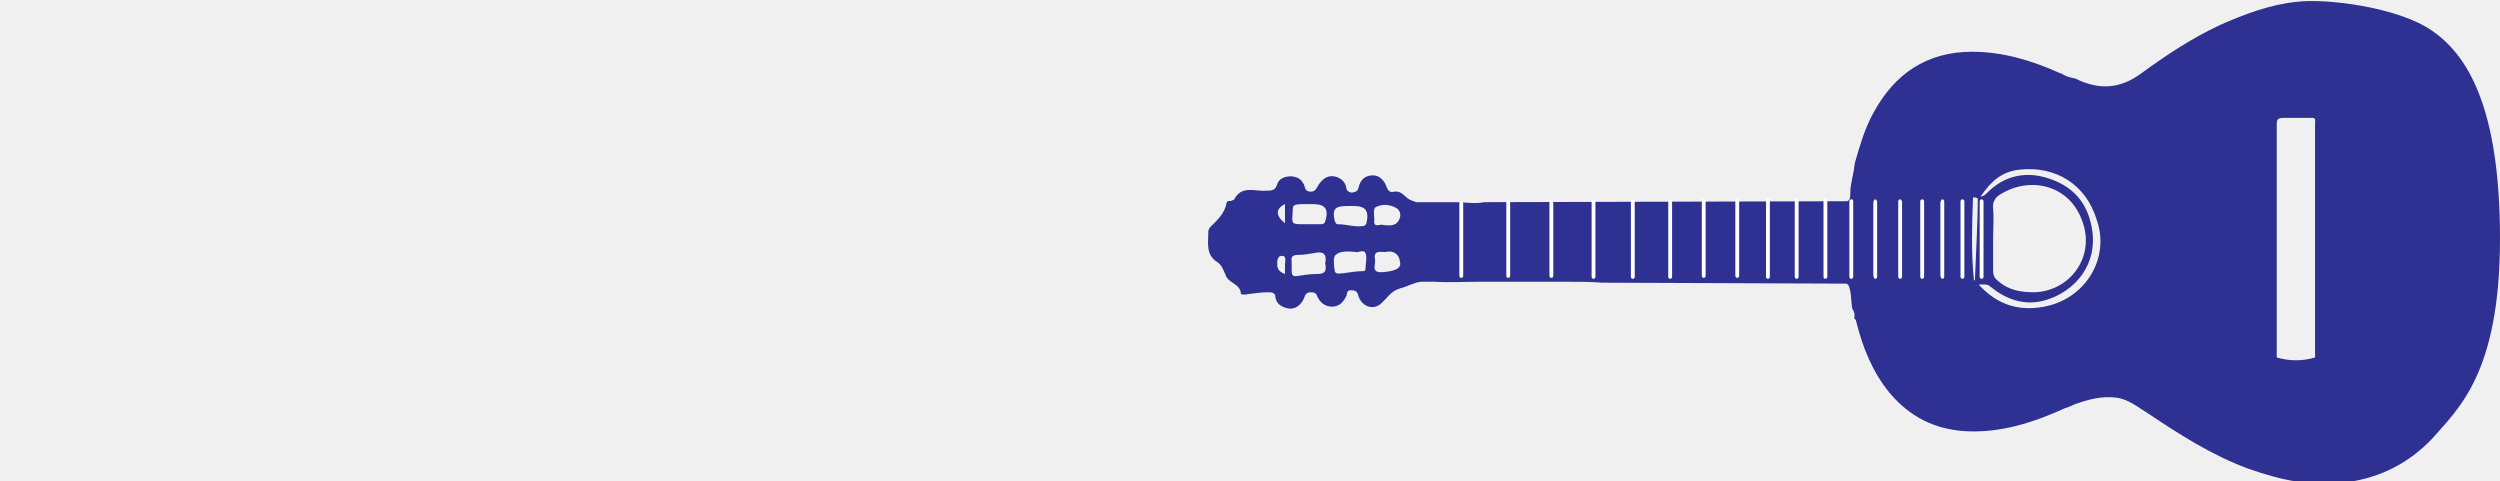
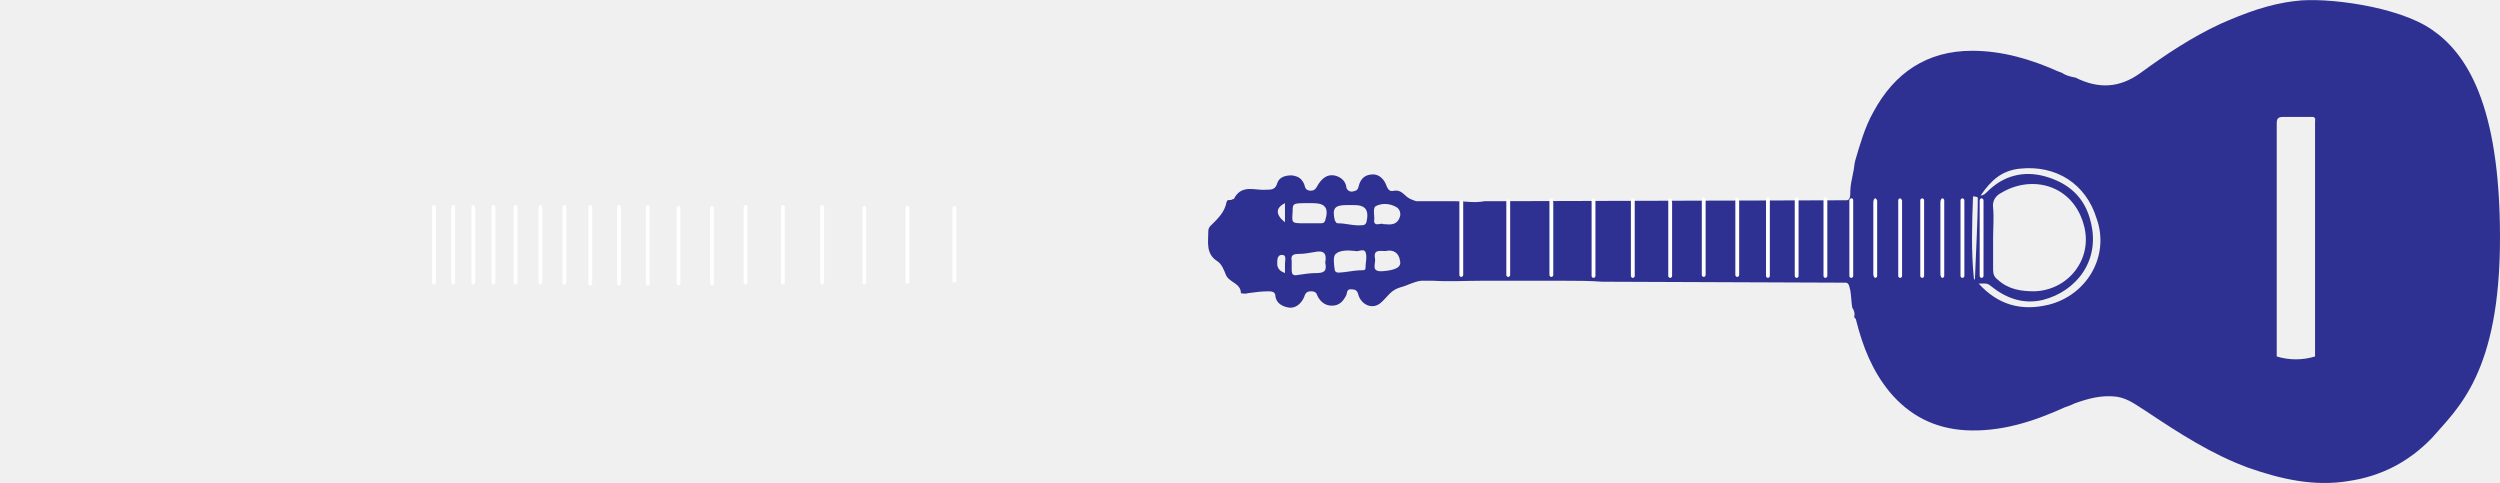
- <svg xmlns="http://www.w3.org/2000/svg" version="1.1" id="Layer_1" x="0px" y="0px" viewBox="0 0 260.9 50.1" style="enable-background:new 0 0 260.9 50.1;" xml:space="preserve">
+ <svg xmlns="http://www.w3.org/2000/svg" version="1.1" id="Layer_1" x="0px" y="0px" viewBox="0 0 260.9 50.4" style="enable-background:new 0 0 260.9 50.4;" xml:space="preserve">
  <style type="text/css">
	.st0{fill:#2E3192;}
	.st1{fill:#FFFFFF;}
+ 	.st2{fill:none;}
</style>
  <g>
    <g>
      <g>
-         <path class="st0" d="M260.9,24.9c0-14.1-3.6-19.3-7.1-21.7c-3.6-2.5-11.2-3.4-14.2-3c-2.8,0.3-5.4,1.3-7.9,2.4     c-3,1.4-5.7,3.2-8.3,5.1c-2.2,1.6-4.4,1.7-6.8,0.5c-0.5-0.1-1-0.2-1.4-0.5c-0.1,0-0.2-0.1-0.3-0.1c-2.9-1.3-5.9-2.2-9.1-2.2     c-4.7,0-8.1,2.3-10.3,6.4c-0.9,1.6-1.4,3.4-1.9,5.1c-0.1,0.4-0.1,0.8-0.2,1.2c-0.1,0.6-0.3,1.3-0.3,1.9c0,0.5,0,1-0.4,1h0     l-37.8,0.1h0c-1,0.2-2,0-3,0c-1.1,0-2.3,0-3.4,0c-0.2,0-0.4,0-0.7,0h0c-0.3-0.1-0.6-0.2-0.9-0.4c-0.4-0.3-0.7-0.8-1.4-0.7     c-0.4,0.1-0.6,0-0.8-0.5c-0.2-0.6-0.7-1.2-1.4-1.2c-0.8,0-1.3,0.4-1.5,1.2c-0.1,0.5-0.3,0.5-0.7,0.6c-0.4,0-0.6-0.3-0.6-0.5     c-0.1-0.7-0.7-1.1-1.3-1.2c-0.7-0.1-1.2,0.3-1.6,0.9c-0.2,0.3-0.3,0.7-0.8,0.7c-0.6,0-0.6-0.4-0.7-0.7c-0.3-0.6-0.6-0.8-1.3-0.9     c-0.7,0-1.3,0.2-1.5,0.8c-0.2,0.7-0.6,0.7-1.2,0.7c-1.1,0.1-2.5-0.6-3.3,0.9c0,0.1-0.2,0.1-0.2,0.1c-0.2,0.2-0.5-0.1-0.6,0.3     c-0.2,1.1-1,1.8-1.7,2.5c-0.1,0.1-0.2,0.3-0.2,0.5c0,1.2-0.3,2.4,1,3.2c0.4,0.3,0.6,0.8,0.8,1.3c0.3,0.9,1.6,0.9,1.6,2     c0,0,0.5,0.1,0.7,0c0.7-0.1,1.5-0.2,2.2-0.2c0.4,0,0.7,0.1,0.7,0.5c0.1,0.8,0.8,1.1,1.4,1.2c0.7,0.1,1.3-0.4,1.6-1.1     c0.1-0.3,0.2-0.6,0.7-0.6c0.5,0,0.6,0.2,0.7,0.5c0.3,0.6,0.8,1,1.5,1c0.8,0,1.2-0.5,1.5-1.1c0.1-0.2,0-0.7,0.6-0.6     c0.5,0,0.6,0.3,0.7,0.7c0.4,1,1.5,1.4,2.3,0.7c0.7-0.6,1-1.3,2-1.6c0.8-0.2,1.4-0.6,2.2-0.7c0.2,0,0.5,0,0.8,0c0.2,0,0.3,0,0.5,0     c1.7,0.1,3.3,0,5,0c0.6,0,1.2,0,1.8,0c2.3,0,4.6,0,6.9,0c1.3,0,2.6,0,3.9,0.1l25.4,0.1h0c0.4,0,0.4,0.5,0.5,0.8     c0.1,0.6,0.1,1.2,0.2,1.8c0.2,0.3,0.3,0.6,0.2,1c0.1,0.1,0.2,0.2,0.2,0.3c0.7,2.8,1.7,5.3,3.5,7.5c2.1,2.5,4.7,3.8,7.9,4     c3.7,0.2,7.1-0.9,10.4-2.4c0.3-0.1,0.6-0.2,1-0.4c1.4-0.5,2.8-0.9,4.4-0.7c1.3,0.2,2.2,1,3.2,1.6c3.3,2.2,6.7,4.4,10.5,5.8     c3.4,1.2,6.9,2,10.5,1.4c3.4-0.5,6.3-2,8.7-4.5C256.5,42.7,260.9,39,260.9,24.9z M134.1,21.3v2C133.1,22.5,133.1,21.8,134.1,21.3     z M134.1,27.6c0,0.3,0,0.6,0,1c-0.5-0.2-0.7-0.4-0.8-0.8c0-0.4-0.1-1.1,0.5-1.1C134.3,26.7,134.1,27.3,134.1,27.6z M137.3,28.6     c-0.6,0-1.2,0.1-1.9,0.2c-0.5,0.1-0.6-0.1-0.6-0.6c0-0.3,0-0.6,0-0.9c-0.1-0.5,0.1-0.7,0.7-0.7c0.6,0,1.1-0.1,1.7-0.2     c0.9-0.2,1.3,0.1,1.1,1.1C138.5,28.4,138.2,28.6,137.3,28.6z M138.3,23.1c-0.1,0.3-0.3,0.3-0.5,0.3c-0.6,0-1.1,0-1.7,0     c-1.3,0-1.3,0-1.2-1.2c0-0.9,0-0.9,1.7-0.9c0.1,0,0.3,0,0.4,0C138.3,21.3,138.7,21.8,138.3,23.1z M142.5,28.1     c0,0.2-0.2,0.2-0.3,0.2c-0.6,0-1.2,0.1-1.9,0.2c-0.3,0-0.9,0.2-1-0.2c-0.1-0.6-0.2-1.5,0.1-1.7c0.4-0.4,1.3-0.4,2.1-0.3     c0.2,0.1,0.8-0.3,1,0.1C142.7,26.9,142.5,27.5,142.5,28.1z M142.6,23.3c-0.1,0.2-0.2,0.3-0.4,0.3c-0.9,0.1-1.7-0.2-2.6-0.2     c-0.2,0-0.2-0.2-0.3-0.3c-0.3-1.3,0-1.6,1.3-1.6h0.7C142.5,21.5,142.9,22,142.6,23.3z M143.6,21.6c0.6-0.3,1.4-0.3,2.1,0.1     c0.4,0.2,0.5,0.7,0.4,1c-0.2,0.7-0.7,0.9-1.5,0.8c0,0-0.1,0-0.2,0c-0.3-0.2-0.9,0.3-1-0.3C143.5,22.7,143.2,21.8,143.6,21.6z      M144.3,28.4c-1.3,0.1-0.7-0.8-0.8-1.3c-0.2-1,0.5-0.8,1.1-0.8c0.8-0.2,1.4,0.2,1.5,1C146.3,28,145.6,28.3,144.3,28.4z      M206.1,29.3c0,0-0.1-0.1-0.1-0.1l0,0c-0.3-2.8-0.2-5.7-0.1-8.5c0,0,0,0,0-0.1c0,0,0.1,0,0.1,0c0,0,0.2,0,0.4,0.1     C206.4,23.3,206.2,26.5,206.1,29.3z M213.8,31.9c-2.9,0.7-5.3,0-7.3-2.2c0.4,0,0.9-0.1,1.2,0.2c1.6,1.3,3.4,2,5.5,1.5     c3.5-0.9,6-4.1,5-8.1c-0.6-2.6-2.3-4.1-4.8-4.8c-2.2-0.6-4.3-0.1-6,1.6c-0.2,0.2-0.4,0.4-0.7,0.4c1.1-1.6,2.2-2.6,4.1-2.8     c3.8-0.4,6.9,1.6,8,5.2C220.2,26.8,217.8,30.9,213.8,31.9z M208,24.9c0-1,0.1-2.1,0-3.1c-0.1-0.8,0.3-1.3,0.9-1.6     c3.2-1.9,7.5-0.8,8.6,3.5c0.9,3.5-1.7,6.7-5.2,6.8c-1.4,0-2.7-0.2-3.8-1.2c-0.4-0.3-0.5-0.6-0.5-1.1C208,27.1,208,26,208,24.9z      M241.6,12.8c0,8.2,0,16.3,0,24.5c-1.3,0.4-2.7,0.4-4,0c0-8.1,0-16.2,0-24.3c0-0.5,0.1-0.7,0.7-0.7c1,0,2.1,0,3.1,0     C241.7,12.4,241.6,12.6,241.6,12.8z" />
+         <g>
+           <path class="st0" d="M260.9,24.8c0-14.1-3.6-19.3-7.1-21.7c-3.6-2.5-11.2-3.4-14.2-3c-2.8,0.3-5.4,1.3-7.9,2.4      c-3,1.4-5.7,3.2-8.3,5.1c-2.2,1.6-4.4,1.7-6.8,0.5c-0.5-0.1-1-0.2-1.4-0.5c-0.1,0-0.2-0.1-0.3-0.1c-2.9-1.3-5.9-2.2-9.1-2.2      c-4.7,0-8.1,2.3-10.3,6.4c-0.9,1.6-1.4,3.4-1.9,5.1c-0.1,0.4-0.1,0.8-0.2,1.2c-0.1,0.6-0.3,1.3-0.3,1.9c0,0.5,0,1-0.4,1l0,0      L154.9,21l0,0c-1,0.2-2,0-3,0c-1.1,0-2.3,0-3.4,0c-0.2,0-0.4,0-0.7,0l0,0c-0.3-0.1-0.6-0.2-0.9-0.4c-0.4-0.3-0.7-0.8-1.4-0.7      c-0.4,0.1-0.6,0-0.8-0.5c-0.2-0.6-0.7-1.2-1.4-1.2c-0.8,0-1.3,0.4-1.5,1.2c-0.1,0.5-0.3,0.5-0.7,0.6c-0.4,0-0.6-0.3-0.6-0.5      c-0.1-0.7-0.7-1.1-1.3-1.2c-0.7-0.1-1.2,0.3-1.6,0.9c-0.2,0.3-0.3,0.7-0.8,0.7c-0.6,0-0.6-0.4-0.7-0.7c-0.3-0.6-0.6-0.8-1.3-0.9      c-0.7,0-1.3,0.2-1.5,0.8c-0.2,0.7-0.6,0.7-1.2,0.7c-1.1,0.1-2.5-0.6-3.3,0.9c0,0.1-0.2,0.1-0.2,0.1c-0.2,0.2-0.5-0.1-0.6,0.3      c-0.2,1.1-1,1.8-1.7,2.5c-0.1,0.1-0.2,0.3-0.2,0.5c0,1.2-0.3,2.4,1,3.2c0.4,0.3,0.6,0.8,0.8,1.3c0.3,0.9,1.6,0.9,1.6,2      c0,0,0.5,0.1,0.7,0c0.7-0.1,1.5-0.2,2.2-0.2c0.4,0,0.7,0.1,0.7,0.5c0.1,0.8,0.8,1.1,1.4,1.2c0.7,0.1,1.3-0.4,1.6-1.1      c0.1-0.3,0.2-0.6,0.7-0.6s0.6,0.2,0.7,0.5c0.3,0.6,0.8,1,1.5,1c0.8,0,1.2-0.5,1.5-1.1c0.1-0.2,0-0.7,0.6-0.6      c0.5,0,0.6,0.3,0.7,0.7c0.4,1,1.5,1.4,2.3,0.7c0.7-0.6,1-1.3,2-1.6c0.8-0.2,1.4-0.6,2.2-0.7c0.2,0,0.5,0,0.8,0      c0.2,0,0.3,0,0.5,0c1.7,0.1,3.3,0,5,0c0.6,0,1.2,0,1.8,0c2.3,0,4.6,0,6.9,0c1.3,0,2.6,0,3.9,0.1l25.4,0.1l0,0      c0.4,0,0.4,0.5,0.5,0.8c0.1,0.6,0.1,1.2,0.2,1.8c0.2,0.3,0.3,0.6,0.2,1c0.1,0.1,0.2,0.2,0.2,0.3c0.7,2.8,1.7,5.3,3.5,7.5      c2.1,2.5,4.7,3.8,7.9,4c3.7,0.2,7.1-0.9,10.4-2.4c0.3-0.1,0.6-0.2,1-0.4c1.4-0.5,2.8-0.9,4.4-0.7c1.3,0.2,2.2,1,3.2,1.6      c3.3,2.2,6.7,4.4,10.5,5.8c3.4,1.2,6.9,2,10.5,1.4c3.4-0.5,6.3-2,8.7-4.5C256.5,42.6,260.9,38.9,260.9,24.8z M134.1,21.2v2      C133.1,22.4,133.1,21.7,134.1,21.2z M134.1,27.5c0,0.3,0,0.6,0,1c-0.5-0.2-0.7-0.4-0.8-0.8c0-0.4-0.1-1.1,0.5-1.1      C134.3,26.6,134.1,27.2,134.1,27.5z M137.3,28.5c-0.6,0-1.2,0.1-1.9,0.2c-0.5,0.1-0.6-0.1-0.6-0.6c0-0.3,0-0.6,0-0.9      c-0.1-0.5,0.1-0.7,0.7-0.7c0.6,0,1.1-0.1,1.7-0.2c0.9-0.2,1.3,0.1,1.1,1.1C138.5,28.3,138.2,28.5,137.3,28.5z M138.3,23      c-0.1,0.3-0.3,0.3-0.5,0.3c-0.6,0-1.1,0-1.7,0c-1.3,0-1.3,0-1.2-1.2c0-0.9,0-0.9,1.7-0.9c0.1,0,0.3,0,0.4,0      C138.3,21.2,138.7,21.7,138.3,23z M142.5,28c0,0.2-0.2,0.2-0.3,0.2c-0.6,0-1.2,0.1-1.9,0.2c-0.3,0-0.9,0.2-1-0.2      c-0.1-0.6-0.2-1.5,0.1-1.7c0.4-0.4,1.3-0.4,2.1-0.3c0.2,0.1,0.8-0.3,1,0.1C142.7,26.8,142.5,27.4,142.5,28z M142.6,23.2      c-0.1,0.2-0.2,0.3-0.4,0.3c-0.9,0.1-1.7-0.2-2.6-0.2c-0.2,0-0.2-0.2-0.3-0.3c-0.3-1.3,0-1.6,1.3-1.6h0.7      C142.5,21.4,142.9,21.9,142.6,23.2z M143.6,21.5c0.6-0.3,1.4-0.3,2.1,0.1c0.4,0.2,0.5,0.7,0.4,1c-0.2,0.7-0.7,0.9-1.5,0.8      c0,0-0.1,0-0.2,0c-0.3-0.2-0.9,0.3-1-0.3C143.5,22.6,143.2,21.7,143.6,21.5z M144.3,28.3c-1.3,0.1-0.7-0.8-0.8-1.3      c-0.2-1,0.5-0.8,1.1-0.8c0.8-0.2,1.4,0.2,1.5,1C146.3,27.9,145.6,28.2,144.3,28.3z M206.1,29.2l-0.1-0.1l0,0      c-0.3-2.8-0.2-5.7-0.1-8.5c0,0,0,0,0-0.1h0.1c0,0,0.2,0,0.4,0.1C206.4,23.2,206.2,26.4,206.1,29.2z M213.8,31.8      c-2.9,0.7-5.3,0-7.3-2.2c0.4,0,0.9-0.1,1.2,0.2c1.6,1.3,3.4,2,5.5,1.5c3.5-0.9,6-4.1,5-8.1c-0.6-2.6-2.3-4.1-4.8-4.8      c-2.2-0.6-4.3-0.1-6,1.6c-0.2,0.2-0.4,0.4-0.7,0.4c1.1-1.6,2.2-2.6,4.1-2.8c3.8-0.4,6.9,1.6,8,5.2      C220.2,26.7,217.8,30.8,213.8,31.8z M208,24.8c0-1,0.1-2.1,0-3.1c-0.1-0.8,0.3-1.3,0.9-1.6c3.2-1.9,7.5-0.8,8.6,3.5      c0.9,3.5-1.7,6.7-5.2,6.8c-1.4,0-2.7-0.2-3.8-1.2c-0.4-0.3-0.5-0.6-0.5-1.1C208,27,208,25.9,208,24.8z M241.6,12.7      c0,8.2,0,16.3,0,24.5c-1.3,0.4-2.7,0.4-4,0c0-8.1,0-16.2,0-24.3c0-0.5,0.1-0.7,0.7-0.7c1,0,2.1,0,3.1,0      C241.7,12.3,241.6,12.5,241.6,12.7z" />
+         </g>
+         <g>
+           <path class="st1" d="M162.1,21.1v7.4c0,0.1,0,0.2,0,0.2c0,0.1-0.1,0.2-0.2,0.2s-0.2-0.1-0.2-0.2s0-0.2,0-0.2v-7.4      c0-0.1,0-0.2,0-0.2c0-0.1,0.1-0.2,0.2-0.2s0.2,0.1,0.2,0.2C162,21,162.1,21,162.1,21.1z" />
+           <path class="st1" d="M152.7,21.3v7.2c0,0.1,0,0.2,0,0.2c0,0.1-0.1,0.2-0.2,0.2c-0.1,0-0.2-0.1-0.2-0.2s0-0.1,0-0.2v-7.2      c0-0.1,0-0.2,0-0.2c0-0.1,0.1-0.2,0.2-0.2c0.1,0,0.2,0.1,0.2,0.2C152.7,21.1,152.7,21.2,152.7,21.3z" />
+           <path class="st1" d="M157.6,21.2v7.3c0,0.1,0,0.2,0,0.2c0,0.1-0.1,0.2-0.2,0.2c-0.1,0-0.2-0.1-0.2-0.2s0-0.1,0-0.2v-7.3      c0-0.1,0-0.2,0-0.2c0-0.1,0.1-0.2,0.2-0.2c0.1,0,0.2,0.1,0.2,0.2C157.6,21,157.6,21.1,157.6,21.2z" />
+           <path class="st1" d="M174.5,21.1v7.5c0,0.1,0,0.2,0,0.2c0,0.1-0.1,0.2-0.2,0.2c-0.1,0-0.2-0.1-0.2-0.2s0-0.2,0-0.2v-7.5      c0-0.1,0-0.2,0-0.2c0-0.1,0.1-0.2,0.2-0.2c0.1,0,0.2,0.1,0.2,0.2C174.4,20.9,174.5,21,174.5,21.1z" />
+           <path class="st1" d="M170.6,21.1v7.5c0,0.1,0,0.2,0,0.2c0,0.1-0.1,0.2-0.2,0.2c-0.1,0-0.2-0.1-0.2-0.2s0-0.2,0-0.2v-7.5      c0-0.1,0-0.2,0-0.2c0-0.1,0.1-0.2,0.2-0.2c0.1,0,0.2,0.1,0.2,0.2S170.6,21,170.6,21.1z" />
+           <path class="st1" d="M166.5,21.1v7.5c0,0.1,0,0.2,0,0.2c0,0.1-0.1,0.2-0.2,0.2c-0.1,0-0.2-0.1-0.2-0.2s0-0.2,0-0.2v-7.5      c0-0.1,0-0.2,0-0.2c0-0.1,0.1-0.2,0.2-0.2c0.1,0,0.2,0.1,0.2,0.2S166.5,21,166.5,21.1z" />
+         </g>
+         <g>
+           <g>
+             <path d="M184.5,20.8L184.5,20.8L184.5,20.8C184.5,20.8,184.6,20.8,184.5,20.8C184.6,20.8,184.5,20.8,184.5,20.8z" />
+             <path class="st1" d="M184.5,20.8L184.5,20.8L184.5,20.8C184.5,20.8,184.6,20.8,184.5,20.8C184.6,20.8,184.5,20.8,184.5,20.8z" />
+           </g>
+         </g>
+         <g>
+           <g>
+             <path class="st1" d="M200.8,20.9c0,0.1,0,0.2,0,0.2v7.5c0,0.1,0,0.2,0,0.2c0,0.1-0.1,0.2-0.2,0.2c-0.1,0-0.2-0.1-0.2-0.2       s0-0.2,0-0.2v-7.5c0-0.1,0-0.2,0-0.2c0-0.1,0.1-0.2,0.2-0.2S200.8,20.8,200.8,20.9z" />
+             <path class="st1" d="M205,21.1v7.5c0,0.1,0,0.2,0,0.2c0,0.1-0.1,0.2-0.2,0.2c-0.1,0-0.2-0.1-0.2-0.2s0-0.2,0-0.2v-7.5       c0-0.1,0-0.2,0-0.2c0-0.1,0.1-0.2,0.2-0.2c0.1,0,0.2,0.1,0.2,0.2S205,21,205,21.1z" />
+             <path class="st1" d="M202.9,20.9c0,0.1,0,0.2,0,0.2v7.5c0,0.1,0,0.2,0,0.2c0,0.1-0.1,0.2-0.2,0.2c-0.1,0-0.2-0.2-0.2-0.4v-7.5       c0-0.2,0.1-0.4,0.2-0.4C202.8,20.7,202.9,20.8,202.9,20.9z" />
+             <path class="st1" d="M198.5,20.9c0,0.1,0,0.2,0,0.2v7.5c0,0.1,0,0.2,0,0.2c0,0.1-0.1,0.2-0.2,0.2c-0.1,0-0.2-0.1-0.2-0.2       s0-0.2,0-0.2v-7.5c0-0.1,0-0.2,0-0.2c0-0.1,0.1-0.2,0.2-0.2S198.4,20.8,198.5,20.9z" />
+           </g>
+         </g>
+         <g>
+           <g>
+             <path class="st1" d="M178,20.8c0,0.1,0,0.2,0,0.2v7.5c0,0.1,0,0.2,0,0.2c0,0.1-0.1,0.2-0.2,0.2c-0.1,0-0.2-0.1-0.2-0.2       s0-0.2,0-0.2V21c0-0.1,0-0.2,0-0.2c0-0.1,0.1-0.2,0.2-0.2C177.9,20.7,177.9,20.7,178,20.8z" />
+             <path class="st1" d="M181.5,20.8c0,0.1,0,0.2,0,0.2v7.5c0,0.1,0,0.2,0,0.2c0,0.1-0.1,0.2-0.2,0.2c-0.1,0-0.2-0.1-0.2-0.2       s0-0.2,0-0.2V21c0-0.1,0-0.2,0-0.2c0-0.1,0.1-0.2,0.2-0.2C181.4,20.7,181.4,20.7,181.5,20.8z" />
+             <path class="st1" d="M184.5,20.6c-0.1,0-0.2,0.1-0.2,0.2s0,0.2,0,0.2v7.6c0,0.1,0,0.2,0,0.2c0,0.1,0.1,0.2,0.2,0.2       c0.1,0,0.2-0.1,0.2-0.2s0-0.2,0-0.2V21c0-0.1,0-0.2,0-0.2C184.7,20.7,184.6,20.6,184.5,20.6z" />
+             <path class="st1" d="M187.7,20.8c0,0.1,0,0.2,0,0.2v7.6c0,0.1,0,0.2,0,0.2c0,0.1-0.1,0.2-0.2,0.2c-0.1,0-0.2-0.1-0.2-0.2       s0-0.2,0-0.2V21c0-0.1,0-0.2,0-0.2c0-0.1,0.1-0.2,0.2-0.2C187.6,20.6,187.7,20.7,187.7,20.8z" />
+             <path class="st1" d="M190.7,20.8c0,0.1,0,0.2,0,0.2v7.6c0,0.1,0,0.2,0,0.2c0,0.1-0.1,0.2-0.2,0.2c-0.1,0-0.2-0.1-0.2-0.2       s0-0.2,0-0.2V21c0-0.1,0-0.2,0-0.2c0-0.1,0.1-0.2,0.2-0.2C190.6,20.6,190.7,20.7,190.7,20.8z" />
+             <path class="st1" d="M193.4,20.9c0,0.1,0,0.1,0,0.2v7.5c0,0.1,0,0.1,0,0.2l0,0c0,0.1-0.1,0.2-0.2,0.2c-0.1,0-0.2-0.1-0.2-0.2       s0-0.2,0-0.2v-7.5c0-0.1,0-0.2,0-0.2c0-0.1,0.1-0.2,0.2-0.2C193.3,20.7,193.4,20.7,193.4,20.9L193.4,20.9z" />
+             <path class="st1" d="M195.9,20.9c0,0.1,0,0.2,0,0.2v7.5c0,0.1,0,0.2,0,0.2c0,0.1-0.1,0.2-0.2,0.2c-0.1,0-0.2-0.2-0.2-0.4v-7.5       c0-0.2,0.1-0.4,0.2-0.4C195.8,20.7,195.8,20.8,195.9,20.9z" />
+             <path class="st1" d="M207,21.1v7.5c0,0.1,0,0.2,0,0.2c0,0.1-0.1,0.2-0.2,0.2c-0.1,0-0.2-0.1-0.2-0.2s0-0.2,0-0.2v-7.5       c0-0.1,0-0.2,0-0.2c0-0.1,0.1-0.2,0.2-0.2c0.1,0,0.2,0.1,0.2,0.2S207,21,207,21.1z" />
+           </g>
+         </g>
      </g>
-       <g>
-         <path class="st1" d="M162.1,21.2v7.4c0,0.1,0,0.2,0,0.2c0,0.1-0.1,0.2-0.2,0.2s-0.2-0.1-0.2-0.2c0-0.1,0-0.2,0-0.2v-7.4     c0-0.1,0-0.2,0-0.2c0-0.1,0.1-0.2,0.2-0.2s0.2,0.1,0.2,0.2C162,21.1,162.1,21.1,162.1,21.2z" />
-         <path class="st1" d="M152.7,21.4v7.2c0,0.1,0,0.2,0,0.2c0,0.1-0.1,0.2-0.2,0.2c-0.1,0-0.2-0.1-0.2-0.2c0-0.1,0-0.1,0-0.2v-7.2     c0-0.1,0-0.2,0-0.2c0-0.1,0.1-0.2,0.2-0.2c0.1,0,0.2,0.1,0.2,0.2C152.7,21.2,152.7,21.3,152.7,21.4z" />
-         <path class="st1" d="M157.6,21.3v7.3c0,0.1,0,0.2,0,0.2c0,0.1-0.1,0.2-0.2,0.2c-0.1,0-0.2-0.1-0.2-0.2c0-0.1,0-0.1,0-0.2v-7.3     c0-0.1,0-0.2,0-0.2c0-0.1,0.1-0.2,0.2-0.2c0.1,0,0.2,0.1,0.2,0.2C157.6,21.1,157.6,21.2,157.6,21.3z" />
-         <path class="st1" d="M174.5,21.2v7.5c0,0.1,0,0.2,0,0.2c0,0.1-0.1,0.2-0.2,0.2c-0.1,0-0.2-0.1-0.2-0.2c0-0.1,0-0.2,0-0.2v-7.5     c0-0.1,0-0.2,0-0.2c0-0.1,0.1-0.2,0.2-0.2c0.1,0,0.2,0.1,0.2,0.2C174.4,21,174.5,21.1,174.5,21.2z" />
-         <path class="st1" d="M170.6,21.2v7.5c0,0.1,0,0.2,0,0.2c0,0.1-0.1,0.2-0.2,0.2c-0.1,0-0.2-0.1-0.2-0.2c0-0.1,0-0.2,0-0.2v-7.5     c0-0.1,0-0.2,0-0.2c0-0.1,0.1-0.2,0.2-0.2c0.1,0,0.2,0.1,0.2,0.2C170.6,21.1,170.6,21.1,170.6,21.2z" />
-         <path class="st1" d="M166.5,21.2v7.5c0,0.1,0,0.2,0,0.2c0,0.1-0.1,0.2-0.2,0.2c-0.1,0-0.2-0.1-0.2-0.2c0-0.1,0-0.2,0-0.2v-7.5     c0-0.1,0-0.2,0-0.2c0-0.1,0.1-0.2,0.2-0.2c0.1,0,0.2,0.1,0.2,0.2C166.5,21.1,166.5,21.1,166.5,21.2z" />
-       </g>
+     </g>
+     <g>
      <g>
        <g>
-           <path d="M184.5,20.9C184.5,20.9,184.5,20.9,184.5,20.9C184.5,20.9,184.5,20.9,184.5,20.9C184.5,20.9,184.6,20.9,184.5,20.9      C184.6,20.9,184.5,20.9,184.5,20.9z" />
-           <path class="st1" d="M184.5,20.9C184.5,20.9,184.5,20.9,184.5,20.9C184.5,20.9,184.5,20.9,184.5,20.9      C184.5,20.9,184.6,20.9,184.5,20.9C184.6,20.9,184.5,20.9,184.5,20.9z" />
+           <path class="st2" d="M0,25.6c0,14.1,3.6,19.3,7.1,21.7c3.6,2.5,11.2,3.4,14.2,3c2.8-0.3,5.4-1.3,7.9-2.4c3-1.4,5.7-3.2,8.3-5.1      c2.2-1.6,4.4-1.7,6.8-0.5c0.5,0.1,1,0.2,1.4,0.5c0.1,0,0.2,0.1,0.3,0.1c2.9,1.3,5.9,2.2,9.1,2.2c4.7,0,8.1-2.3,10.3-6.4      c0.9-1.6,1.4-3.4,1.9-5.1c0.1-0.4,0.1-0.8,0.2-1.2c0.1-0.6,0.3-1.3,0.3-1.9c0-0.5,0-1,0.4-1l0,0l37.8-0.1l0,0c1-0.2,2,0,3,0      c1.1,0,2.3,0,3.4,0c0.2,0,0.4,0,0.7,0l0,0c0.3,0.1,0.6,0.2,0.9,0.4c0.4,0.3,0.7,0.8,1.4,0.7c0.4-0.1,0.6,0,0.8,0.5      c0.2,0.6,0.7,1.2,1.4,1.2c0.8,0,1.3-0.4,1.5-1.2c0.1-0.5,0.3-0.5,0.7-0.6c0.4,0,0.6,0.3,0.6,0.5c0.1,0.7,0.7,1.1,1.3,1.2      c0.7,0.1,1.2-0.3,1.6-0.9c0.2-0.3,0.3-0.7,0.8-0.7c0.6,0,0.6,0.4,0.7,0.7c0.3,0.6,0.6,0.8,1.3,0.9c0.7,0,1.3-0.2,1.5-0.8      c0.2-0.7,0.6-0.7,1.2-0.7c1.1-0.1,2.5,0.6,3.3-0.9c0-0.1,0.2-0.1,0.2-0.1c0.2-0.2,0.5,0.1,0.6-0.3c0.2-1.1,1-1.8,1.7-2.5      c0.1-0.1,0.2-0.3,0.2-0.5c0-1.2,0.3-2.4-1-3.2c-0.4-0.3-0.6-0.8-0.8-1.3c-0.3-0.9-1.6-0.9-1.6-2c0,0-0.5-0.1-0.7,0      c-0.7,0.1-1.5,0.2-2.2,0.2c-0.4,0-0.7-0.1-0.7-0.5c-0.1-0.8-0.8-1.1-1.4-1.2c-0.7-0.1-1.3,0.4-1.6,1.1c-0.1,0.3-0.2,0.6-0.7,0.6      s-0.6-0.2-0.7-0.5c-0.3-0.6-0.8-1-1.5-1c-0.8,0-1.2,0.5-1.5,1.1c-0.1,0.2,0,0.7-0.6,0.6c-0.5,0-0.6-0.3-0.7-0.7      c-0.4-1-1.5-1.4-2.3-0.7c-0.7,0.6-1,1.3-2,1.6c-0.8,0.2-1.4,0.6-2.2,0.7c-0.2,0-0.5,0-0.8,0c-0.2,0-0.3,0-0.5,0      c-1.7-0.1-3.3,0-5,0c-0.6,0-1.2,0-1.8,0c-2.3,0-4.6,0-6.9,0c-1.3,0-2.6,0-3.9-0.1l-25.4-0.1l0,0c-0.4,0-0.4-0.5-0.5-0.8      c-0.1-0.6-0.1-1.2-0.2-1.8c-0.2-0.3-0.3-0.6-0.2-1c-0.1-0.1-0.2-0.2-0.2-0.3c-0.7-2.8-1.7-5.3-3.5-7.5c-2.1-2.5-4.7-3.8-7.9-4      c-3.7-0.2-7.1,0.9-10.4,2.4c-0.3,0.1-0.6,0.2-1,0.4C43,8.8,41.6,9.2,40,9c-1.3-0.2-2.2-1-3.2-1.6C33.5,5.2,30.1,3,26.3,1.6      c-3.4-1.2-6.9-2-10.5-1.4c-3.4,0.5-6.3,2-8.7,4.5C4.4,7.8,0,11.5,0,25.6z M126.8,29.2v-2C127.8,28,127.8,28.7,126.8,29.2z       M126.8,22.9c0-0.3,0-0.6,0-1c0.5,0.2,0.7,0.4,0.8,0.8c0,0.4,0.1,1.1-0.5,1.1C126.6,23.8,126.8,23.2,126.8,22.9z M123.6,21.9      c0.6,0,1.2-0.1,1.9-0.2c0.5-0.1,0.6,0.1,0.6,0.6c0,0.3,0,0.6,0,0.9c0.1,0.5-0.1,0.7-0.7,0.7c-0.6,0-1.1,0.1-1.7,0.2      c-0.9,0.2-1.3-0.1-1.1-1.1C122.4,22.1,122.7,21.9,123.6,21.9z M122.6,27.4c0.1-0.3,0.3-0.3,0.5-0.3c0.6,0,1.1,0,1.7,0      c1.3,0,1.3,0,1.2,1.2c0,0.9,0,0.9-1.7,0.9c-0.1,0-0.3,0-0.4,0C122.6,29.2,122.2,28.7,122.6,27.4z M118.4,22.4      c0-0.2,0.2-0.2,0.3-0.2c0.6,0,1.2-0.1,1.9-0.2c0.3,0,0.9-0.2,1,0.2c0.1,0.6,0.2,1.5-0.1,1.7c-0.4,0.4-1.3,0.4-2.1,0.3      c-0.2-0.1-0.8,0.3-1-0.1C118.2,23.6,118.4,23,118.4,22.4z M118.3,27.2c0.1-0.2,0.2-0.3,0.4-0.3c0.9-0.1,1.7,0.2,2.6,0.2      c0.2,0,0.2,0.2,0.3,0.3c0.3,1.3,0,1.6-1.3,1.6h-0.7C118.4,29,118,28.5,118.3,27.2z M117.3,28.9c-0.6,0.3-1.4,0.3-2.1-0.1      c-0.4-0.2-0.5-0.7-0.4-1c0.2-0.7,0.7-0.9,1.5-0.8c0,0,0.1,0,0.2,0c0.3,0.2,0.9-0.3,1,0.3C117.4,27.8,117.7,28.7,117.3,28.9z       M116.6,22.1c1.3-0.1,0.7,0.8,0.8,1.3c0.2,1-0.5,0.8-1.1,0.8c-0.8,0.2-1.4-0.2-1.5-1C114.6,22.5,115.3,22.2,116.6,22.1z       M54.8,21.2l0.1,0.1l0,0c0.3,2.8,0.2,5.7,0.1,8.5c0,0,0,0,0,0.1h-0.1c0,0-0.2,0-0.4-0.1C54.5,27.2,54.7,24,54.8,21.2z       M47.1,18.6c2.9-0.7,5.3,0,7.3,2.2c-0.4,0-0.9,0.1-1.2-0.2c-1.6-1.3-3.4-2-5.5-1.5c-3.5,0.9-6,4.1-5,8.1      c0.6,2.6,2.3,4.1,4.8,4.8c2.2,0.6,4.3,0.1,6-1.6c0.2-0.2,0.4-0.4,0.7-0.4c-1.1,1.6-2.2,2.6-4.1,2.8c-3.8,0.4-6.9-1.6-8-5.2      C40.7,23.7,43.1,19.6,47.1,18.6z M52.9,25.6c0,1-0.1,2.1,0,3.1c0.1,0.8-0.3,1.3-0.9,1.6c-3.2,1.9-7.5,0.8-8.6-3.5      c-0.9-3.5,1.7-6.7,5.2-6.8c1.4,0,2.7,0.2,3.8,1.2c0.4,0.3,0.5,0.6,0.5,1.1C52.9,23.4,52.9,24.5,52.9,25.6z M19.3,37.7      c0-8.2,0-16.3,0-24.5c1.3-0.4,2.7-0.4,4,0c0,8.1,0,16.2,0,24.3c0,0.5-0.1,0.7-0.7,0.7c-1,0-2.1,0-3.1,0      C19.2,38.1,19.3,37.9,19.3,37.7z" />
        </g>
-       </g>
-       <g>
        <g>
-           <path class="st1" d="M200.8,21c0,0.1,0,0.2,0,0.2v7.5c0,0.1,0,0.2,0,0.2c0,0.1-0.1,0.2-0.2,0.2c-0.1,0-0.2-0.1-0.2-0.2      c0-0.1,0-0.2,0-0.2v-7.5c0-0.1,0-0.2,0-0.2c0-0.1,0.1-0.2,0.2-0.2C200.7,20.8,200.8,20.9,200.8,21z" />
-           <path class="st1" d="M205,21.2v7.5c0,0.1,0,0.2,0,0.2c0,0.1-0.1,0.2-0.2,0.2c-0.1,0-0.2-0.1-0.2-0.2c0-0.1,0-0.2,0-0.2v-7.5      c0-0.1,0-0.2,0-0.2c0-0.1,0.1-0.2,0.2-0.2c0.1,0,0.2,0.1,0.2,0.2C205,21.1,205,21.1,205,21.2z" />
-           <path class="st1" d="M202.9,21c0,0.1,0,0.2,0,0.2v7.5c0,0.1,0,0.2,0,0.2c0,0.1-0.1,0.2-0.2,0.2c-0.1,0-0.2-0.2-0.2-0.4v-7.5      c0-0.2,0.1-0.4,0.2-0.4C202.8,20.8,202.9,20.9,202.9,21z" />
-           <path class="st1" d="M198.5,21c0,0.1,0,0.2,0,0.2v7.5c0,0.1,0,0.2,0,0.2c0,0.1-0.1,0.2-0.2,0.2c-0.1,0-0.2-0.1-0.2-0.2      c0-0.1,0-0.2,0-0.2v-7.5c0-0.1,0-0.2,0-0.2c0-0.1,0.1-0.2,0.2-0.2C198.4,20.8,198.4,20.9,198.5,21z" />
+           <path class="st1" d="M90,29.3v-7.4c0-0.1,0-0.2,0-0.2c0-0.1,0.1-0.2,0.2-0.2s0.2,0.1,0.2,0.2s0,0.2,0,0.2v7.4c0,0.1,0,0.2,0,0.2      c0,0.1-0.1,0.2-0.2,0.2S90,29.6,90,29.5C90.1,29.4,90,29.4,90,29.3z" />
+           <path class="st1" d="M99.4,29.1v-7.2c0-0.1,0-0.2,0-0.2c0-0.1,0.1-0.2,0.2-0.2c0.1,0,0.2,0.1,0.2,0.2s0,0.1,0,0.2v7.2      c0,0.1,0,0.2,0,0.2c0,0.1-0.1,0.2-0.2,0.2c-0.1,0-0.2-0.1-0.2-0.2C99.4,29.3,99.4,29.2,99.4,29.1z" />
+           <path class="st1" d="M94.5,29.2v-7.3c0-0.1,0-0.2,0-0.2c0-0.1,0.1-0.2,0.2-0.2c0.1,0,0.2,0.1,0.2,0.2s0,0.1,0,0.2v7.3      c0,0.1,0,0.2,0,0.2c0,0.1-0.1,0.2-0.2,0.2c-0.1,0-0.2-0.1-0.2-0.2C94.5,29.4,94.5,29.3,94.5,29.2z" />
+           <path class="st1" d="M77.6,29.3v-7.5c0-0.1,0-0.2,0-0.2c0-0.1,0.1-0.2,0.2-0.2c0.1,0,0.2,0.1,0.2,0.2s0,0.2,0,0.2v7.5      c0,0.1,0,0.2,0,0.2c0,0.1-0.1,0.2-0.2,0.2c-0.1,0-0.2-0.1-0.2-0.2C77.7,29.5,77.6,29.4,77.6,29.3z" />
+           <path class="st1" d="M81.5,29.3v-7.5c0-0.1,0-0.2,0-0.2c0-0.1,0.1-0.2,0.2-0.2c0.1,0,0.2,0.1,0.2,0.2s0,0.2,0,0.2v7.5      c0,0.1,0,0.2,0,0.2c0,0.1-0.1,0.2-0.2,0.2c-0.1,0-0.2-0.1-0.2-0.2S81.5,29.4,81.5,29.3z" />
+           <path class="st1" d="M85.6,29.3v-7.5c0-0.1,0-0.2,0-0.2c0-0.1,0.1-0.2,0.2-0.2c0.1,0,0.2,0.1,0.2,0.2s0,0.2,0,0.2v7.5      c0,0.1,0,0.2,0,0.2c0,0.1-0.1,0.2-0.2,0.2c-0.1,0-0.2-0.1-0.2-0.2S85.6,29.4,85.6,29.3z" />
        </g>
-       </g>
-       <g>
        <g>
-           <path class="st1" d="M178,20.9c0,0.1,0,0.2,0,0.2v7.5c0,0.1,0,0.2,0,0.2c0,0.1-0.1,0.2-0.2,0.2c-0.1,0-0.2-0.1-0.2-0.2      c0-0.1,0-0.2,0-0.2v-7.5c0-0.1,0-0.2,0-0.2c0-0.1,0.1-0.2,0.2-0.2C177.9,20.8,177.9,20.8,178,20.9z" />
-           <path class="st1" d="M181.5,20.9c0,0.1,0,0.2,0,0.2v7.5c0,0.1,0,0.2,0,0.2c0,0.1-0.1,0.2-0.2,0.2c-0.1,0-0.2-0.1-0.2-0.2      c0-0.1,0-0.2,0-0.2v-7.5c0-0.1,0-0.2,0-0.2c0-0.1,0.1-0.2,0.2-0.2C181.4,20.8,181.4,20.8,181.5,20.9z" />
-           <path class="st1" d="M184.5,20.7c-0.1,0-0.2,0.1-0.2,0.2c0,0.1,0,0.2,0,0.2v7.6c0,0.1,0,0.2,0,0.2c0,0.1,0.1,0.2,0.2,0.2      c0.1,0,0.2-0.1,0.2-0.2c0-0.1,0-0.2,0-0.2v-7.6c0-0.1,0-0.2,0-0.2C184.7,20.8,184.6,20.7,184.5,20.7z" />
-           <path class="st1" d="M187.7,20.9c0,0.1,0,0.2,0,0.2v7.6c0,0.1,0,0.2,0,0.2c0,0.1-0.1,0.2-0.2,0.2c-0.1,0-0.2-0.1-0.2-0.2      c0-0.1,0-0.2,0-0.2v-7.6c0-0.1,0-0.2,0-0.2c0-0.1,0.1-0.2,0.2-0.2C187.6,20.7,187.7,20.8,187.7,20.9z" />
-           <path class="st1" d="M190.7,20.9c0,0.1,0,0.2,0,0.2v7.6c0,0.1,0,0.2,0,0.2c0,0.1-0.1,0.2-0.2,0.2c-0.1,0-0.2-0.1-0.2-0.2      c0-0.1,0-0.2,0-0.2v-7.6c0-0.1,0-0.2,0-0.2c0-0.1,0.1-0.2,0.2-0.2C190.6,20.7,190.7,20.8,190.7,20.9z" />
-           <path class="st1" d="M193.4,21c0,0.1,0,0.1,0,0.2v7.5c0,0.1,0,0.1,0,0.2c0,0,0,0,0,0c0,0.1-0.1,0.2-0.2,0.2      c-0.1,0-0.2-0.1-0.2-0.2c0-0.1,0-0.2,0-0.2v-7.5c0-0.1,0-0.2,0-0.2c0-0.1,0.1-0.2,0.2-0.2C193.3,20.8,193.4,20.8,193.4,21      C193.4,21,193.4,21,193.4,21z" />
-           <path class="st1" d="M195.9,21c0,0.1,0,0.2,0,0.2v7.5c0,0.1,0,0.2,0,0.2c0,0.1-0.1,0.2-0.2,0.2c-0.1,0-0.2-0.2-0.2-0.4v-7.5      c0-0.2,0.1-0.4,0.2-0.4C195.8,20.8,195.8,20.9,195.9,21z" />
-           <path class="st1" d="M207,21.2v7.5c0,0.1,0,0.2,0,0.2c0,0.1-0.1,0.2-0.2,0.2c-0.1,0-0.2-0.1-0.2-0.2c0-0.1,0-0.2,0-0.2v-7.5      c0-0.1,0-0.2,0-0.2c0-0.1,0.1-0.2,0.2-0.2c0.1,0,0.2,0.1,0.2,0.2C207,21.1,207,21.1,207,21.2z" />
+           <g>
+             <path d="M67.6,29.6L67.6,29.6L67.6,29.6C67.6,29.6,67.5,29.6,67.6,29.6C67.5,29.6,67.6,29.6,67.6,29.6z" />
+             <path class="st1" d="M67.6,29.6L67.6,29.6L67.6,29.6C67.6,29.6,67.5,29.6,67.6,29.6C67.5,29.6,67.6,29.6,67.6,29.6z" />
+           </g>
+         </g>
+         <g>
+           <g>
+             <path class="st1" d="M51.3,29.5c0-0.1,0-0.2,0-0.2v-7.5c0-0.1,0-0.2,0-0.2c0-0.1,0.1-0.2,0.2-0.2c0.1,0,0.2,0.1,0.2,0.2       s0,0.2,0,0.2v7.5c0,0.1,0,0.2,0,0.2c0,0.1-0.1,0.2-0.2,0.2S51.3,29.6,51.3,29.5z" />
+             <path class="st1" d="M47.1,29.3v-7.5c0-0.1,0-0.2,0-0.2c0-0.1,0.1-0.2,0.2-0.2c0.1,0,0.2,0.1,0.2,0.2s0,0.2,0,0.2v7.5       c0,0.1,0,0.2,0,0.2c0,0.1-0.1,0.2-0.2,0.2c-0.1,0-0.2-0.1-0.2-0.2S47.1,29.4,47.1,29.3z" />
+             <path class="st1" d="M49.2,29.5c0-0.1,0-0.2,0-0.2v-7.5c0-0.1,0-0.2,0-0.2c0-0.1,0.1-0.2,0.2-0.2c0.1,0,0.2,0.2,0.2,0.4v7.5       c0,0.2-0.1,0.4-0.2,0.4C49.3,29.7,49.2,29.6,49.2,29.5z" />
+             <path class="st1" d="M53.6,29.5c0-0.1,0-0.2,0-0.2v-7.5c0-0.1,0-0.2,0-0.2c0-0.1,0.1-0.2,0.2-0.2c0.1,0,0.2,0.1,0.2,0.2       s0,0.2,0,0.2v7.5c0,0.1,0,0.2,0,0.2c0,0.1-0.1,0.2-0.2,0.2S53.7,29.6,53.6,29.5z" />
+           </g>
+         </g>
+         <g>
+           <g>
+             <path class="st1" d="M74.1,29.6c0-0.1,0-0.2,0-0.2v-7.5c0-0.1,0-0.2,0-0.2c0-0.1,0.1-0.2,0.2-0.2c0.1,0,0.2,0.1,0.2,0.2       s0,0.2,0,0.2v7.5c0,0.1,0,0.2,0,0.2c0,0.1-0.1,0.2-0.2,0.2C74.2,29.7,74.2,29.7,74.1,29.6z" />
+             <path class="st1" d="M70.6,29.6c0-0.1,0-0.2,0-0.2v-7.5c0-0.1,0-0.2,0-0.2c0-0.1,0.1-0.2,0.2-0.2c0.1,0,0.2,0.1,0.2,0.2       s0,0.2,0,0.2v7.5c0,0.1,0,0.2,0,0.2c0,0.1-0.1,0.2-0.2,0.2C70.7,29.7,70.7,29.7,70.6,29.6z" />
+             <path class="st1" d="M67.6,29.8c0.1,0,0.2-0.1,0.2-0.2s0-0.2,0-0.2v-7.6c0-0.1,0-0.2,0-0.2c0-0.1-0.1-0.2-0.2-0.2       c-0.1,0-0.2,0.1-0.2,0.2s0,0.2,0,0.2v7.6c0,0.1,0,0.2,0,0.2C67.4,29.7,67.5,29.8,67.6,29.8z" />
+             <path class="st1" d="M64.4,29.6c0-0.1,0-0.2,0-0.2v-7.6c0-0.1,0-0.2,0-0.2c0-0.1,0.1-0.2,0.2-0.2c0.1,0,0.2,0.1,0.2,0.2       s0,0.2,0,0.2v7.6c0,0.1,0,0.2,0,0.2c0,0.1-0.1,0.2-0.2,0.2C64.5,29.8,64.4,29.7,64.4,29.6z" />
+             <path class="st1" d="M61.4,29.6c0-0.1,0-0.2,0-0.2v-7.6c0-0.1,0-0.2,0-0.2c0-0.1,0.1-0.2,0.2-0.2c0.1,0,0.2,0.1,0.2,0.2       s0,0.2,0,0.2v7.6c0,0.1,0,0.2,0,0.2c0,0.1-0.1,0.2-0.2,0.2C61.5,29.8,61.4,29.7,61.4,29.6z" />
+             <path class="st1" d="M58.7,29.5c0-0.1,0-0.1,0-0.2v-7.5c0-0.1,0-0.1,0-0.2l0,0c0-0.1,0.1-0.2,0.2-0.2c0.1,0,0.2,0.1,0.2,0.2       s0,0.2,0,0.2v7.5c0,0.1,0,0.2,0,0.2c0,0.1-0.1,0.2-0.2,0.2C58.8,29.7,58.7,29.7,58.7,29.5L58.7,29.5z" />
+             <path class="st1" d="M56.2,29.5c0-0.1,0-0.2,0-0.2v-7.5c0-0.1,0-0.2,0-0.2c0-0.1,0.1-0.2,0.2-0.2c0.1,0,0.2,0.2,0.2,0.4v7.5       c0,0.2-0.1,0.4-0.2,0.4C56.3,29.7,56.3,29.6,56.2,29.5z" />
+             <path class="st1" d="M45.1,29.3v-7.5c0-0.1,0-0.2,0-0.2c0-0.1,0.1-0.2,0.2-0.2c0.1,0,0.2,0.1,0.2,0.2s0,0.2,0,0.2v7.5       c0,0.1,0,0.2,0,0.2c0,0.1-0.1,0.2-0.2,0.2c-0.1,0-0.2-0.1-0.2-0.2S45.1,29.4,45.1,29.3z" />
+           </g>
        </g>
      </g>
    </g>
  </g>
</svg>
